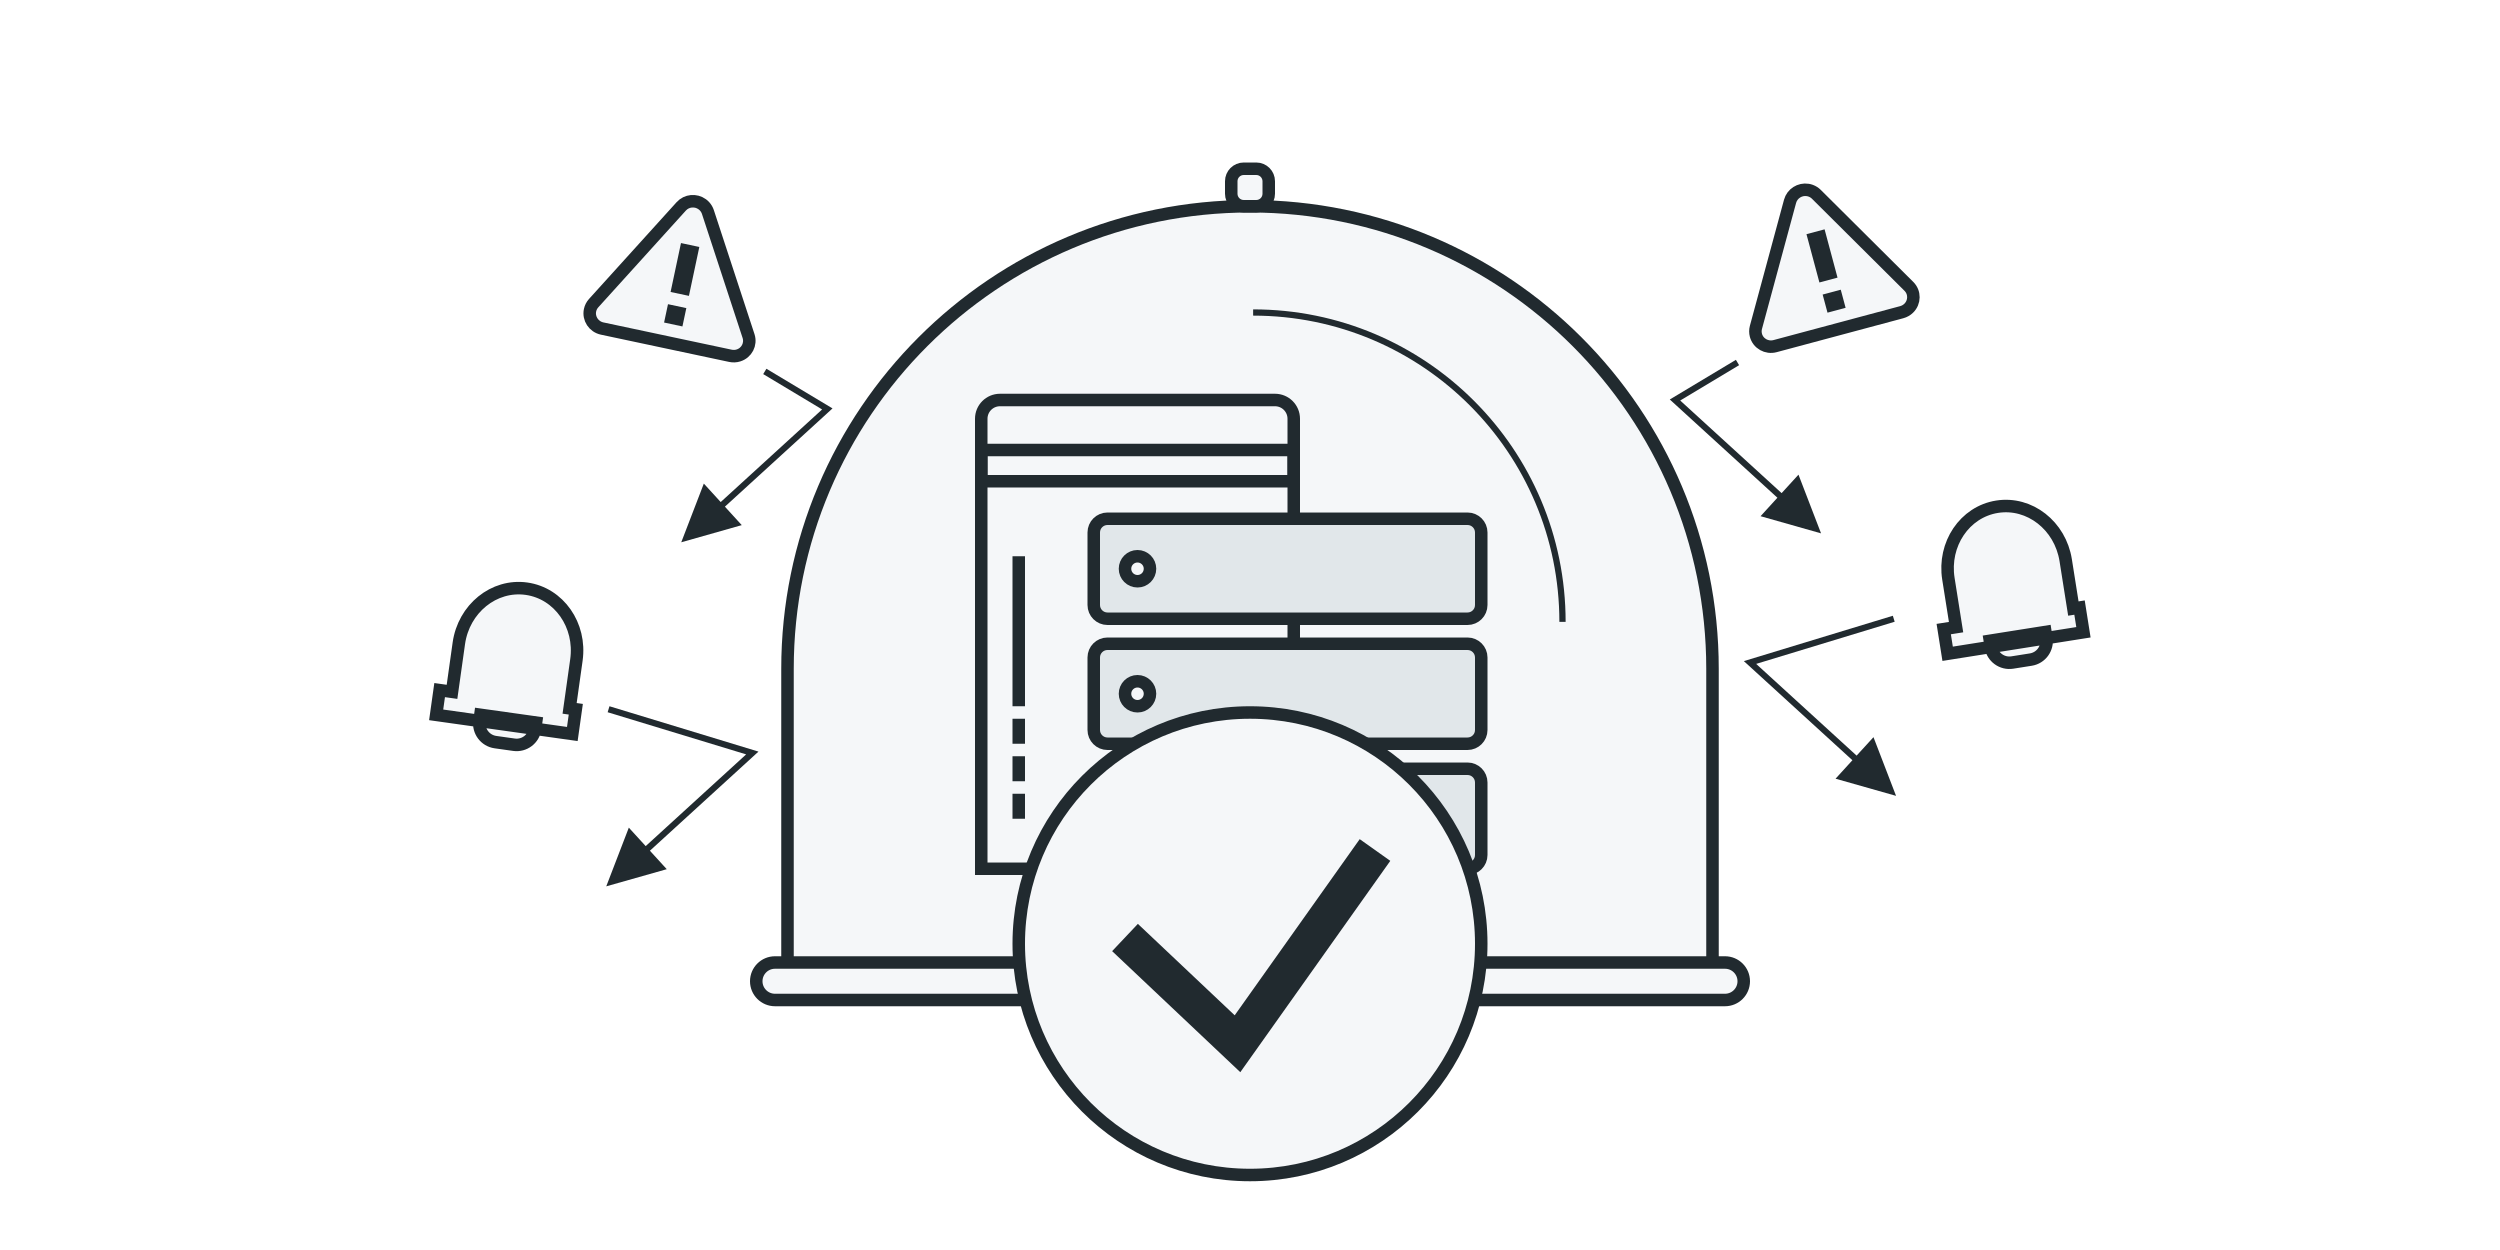
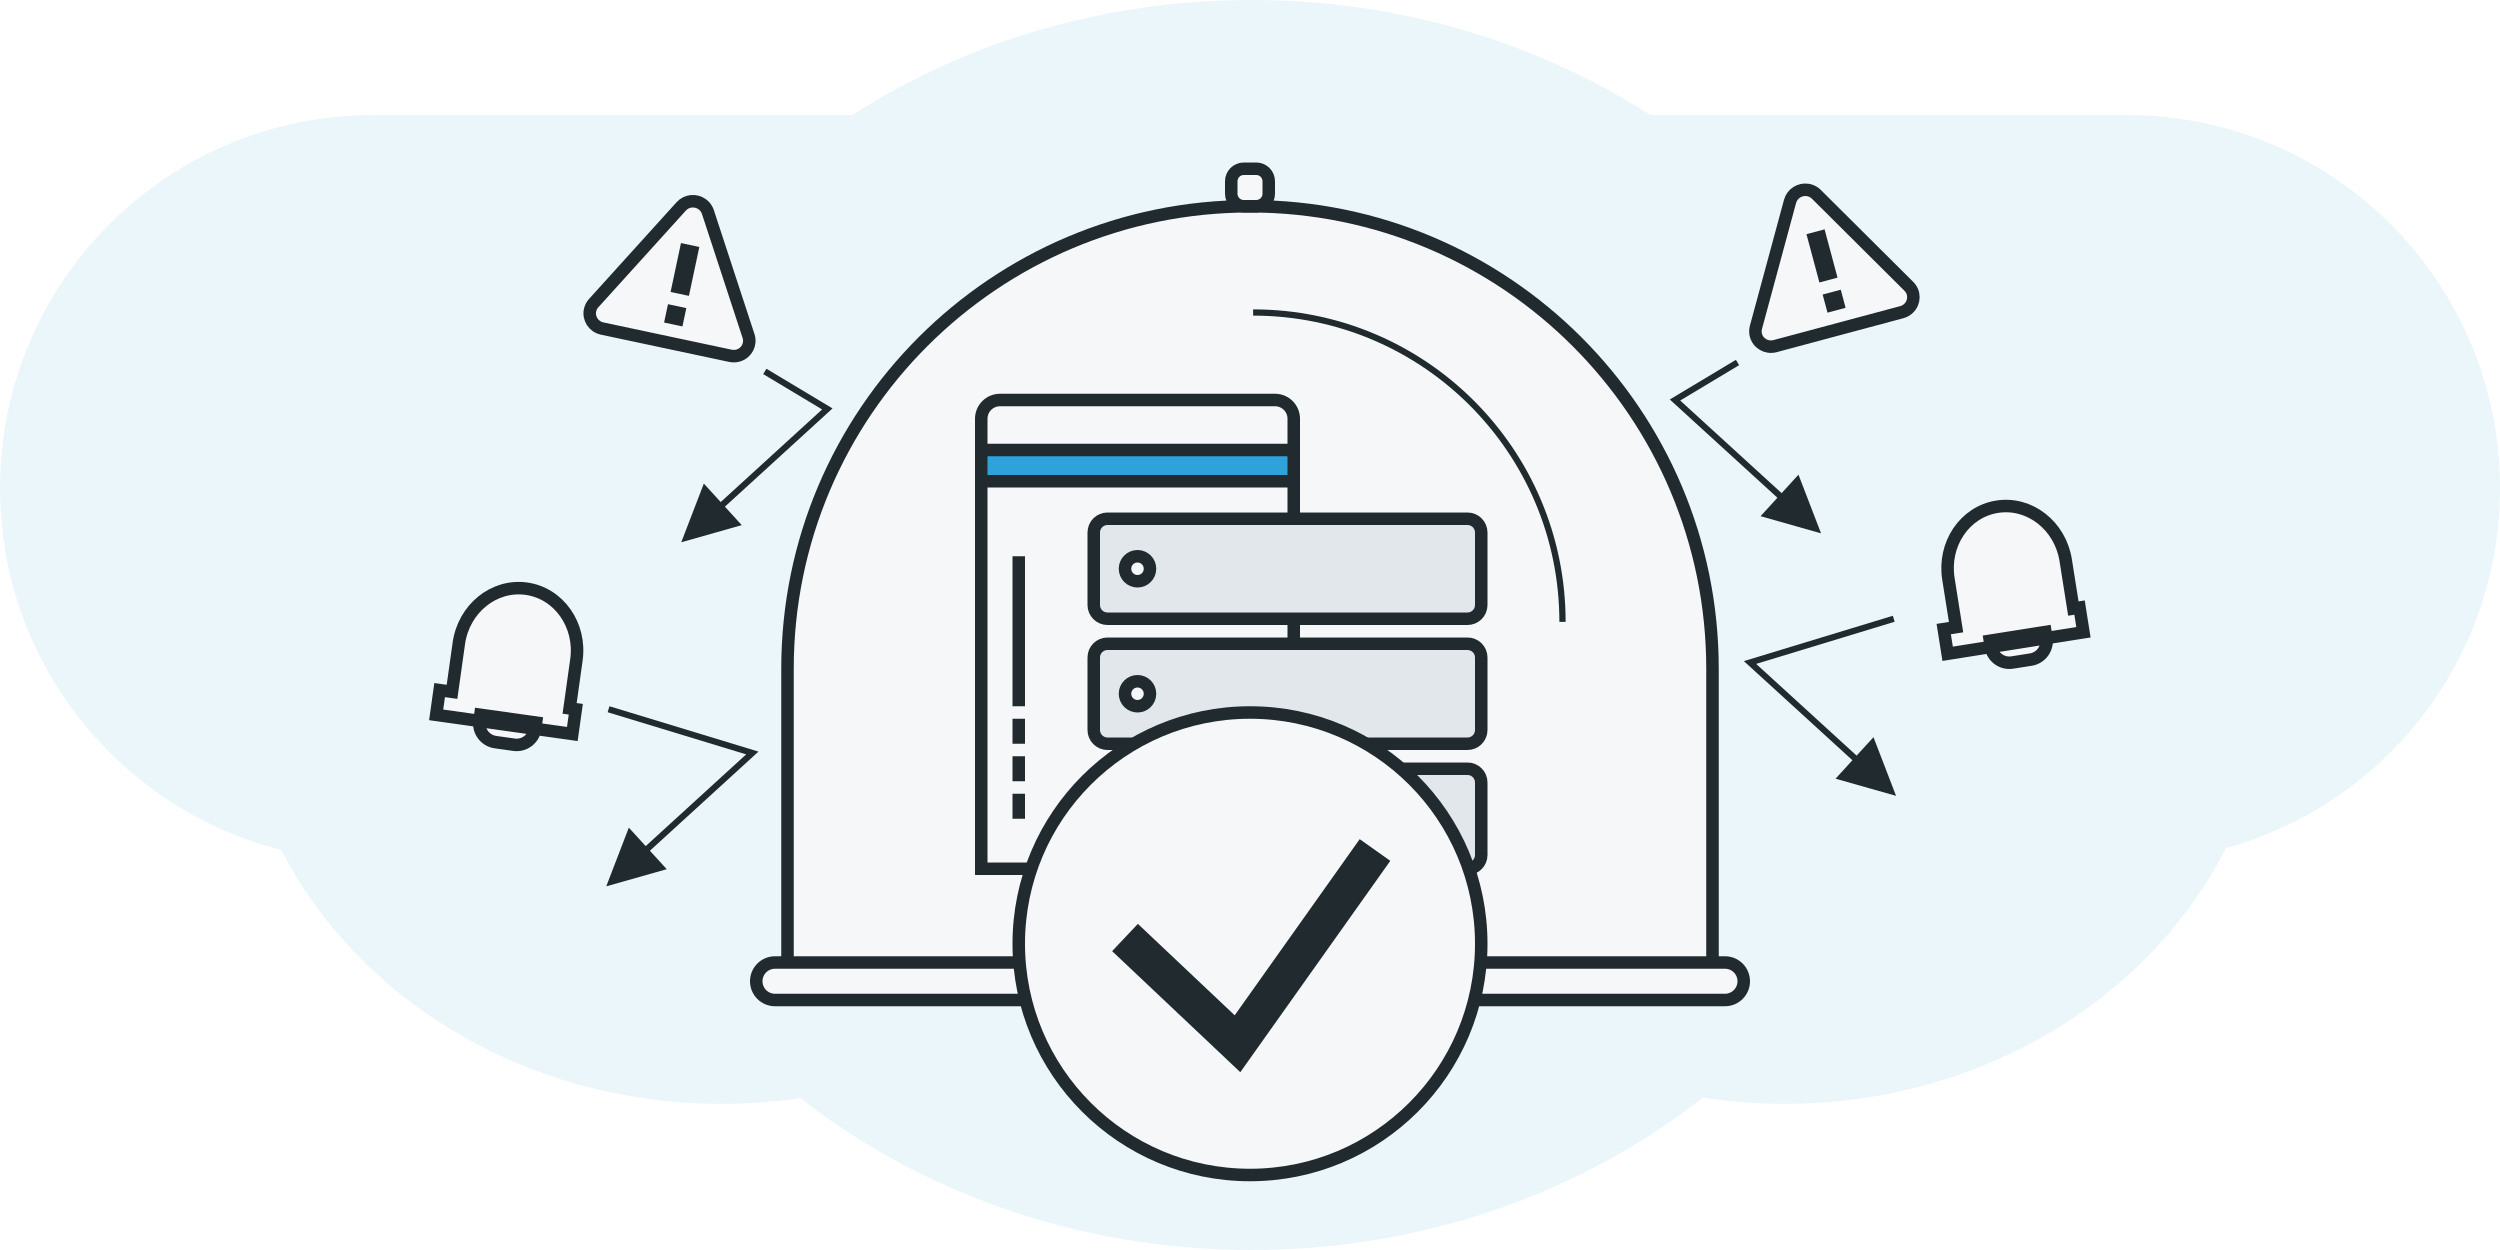
<svg xmlns="http://www.w3.org/2000/svg" width="400px" height="200px" viewBox="0 0 400 200" version="1.1">
  <g id="Cloud/Placeholders/NoActions" stroke="none" stroke-width="1" fill="none" fill-rule="evenodd">
-     <path d="M200.211,0 C223.999,0 246.029,6.815 264.053,18.406 L340.299,18.408 C373.271,18.408 400,45.137 400,78.109 C400,105.592 381.43,128.738 356.153,135.683 C343.895,159.839 316.901,176.617 285.572,176.617 C281.1,176.617 276.717,176.275 272.452,175.619 C253.093,190.809 227.837,200 200.211,200 C172.63,200 147.411,190.839 128.061,175.692 C123.949,176.3 119.727,176.617 115.423,176.617 C84.225,176.617 57.327,159.979 44.996,135.986 C19.135,129.436 3.41650556e-15,106.007 0,78.109 C-4.03793284e-15,45.137 26.729,18.408 59.701,18.408 L136.369,18.406 C154.392,6.815 176.423,0 200.211,0 Z" id="Combined-Shape" fill="class='brand_element" opacity="0.1" />
+     <path d="M200.211,0 C223.999,0 246.029,6.815 264.053,18.406 L340.299,18.408 C373.271,18.408 400,45.137 400,78.109 C400,105.592 381.43,128.738 356.153,135.683 C343.895,159.839 316.901,176.617 285.572,176.617 C281.1,176.617 276.717,176.275 272.452,175.619 C253.093,190.809 227.837,200 200.211,200 C172.63,200 147.411,190.839 128.061,175.692 C123.949,176.3 119.727,176.617 115.423,176.617 C84.225,176.617 57.327,159.979 44.996,135.986 C19.135,129.436 3.41650556e-15,106.007 0,78.109 C-4.03793284e-15,45.137 26.729,18.408 59.701,18.408 L136.369,18.406 C154.392,6.815 176.423,0 200.211,0 Z" id="Combined-Shape" fill="#2EA2DB" opacity="0.1" />
    <path d="M126,155 L274,155 L274,107 C274,66.131 240.869,33 200,33 C159.131,33 126,66.131 126,107 L126,155 Z" id="Rectangle" stroke="#212A2F" stroke-width="2" fill="#F5F7F9" />
    <rect id="Rectangle" stroke="#212A2F" stroke-width="2" fill="#F5F7F9" x="121" y="154" width="158" height="6" rx="3" />
    <path d="M250,99.5 C250,72.162 227.838,50 200.5,50" id="Path" stroke="#212A2F" />
    <rect id="Rectangle" stroke="#212A2F" stroke-width="2" fill="#F5F7F9" x="197" y="27" width="6" height="6" rx="2" />
    <g id="alert" transform="translate(291.166, 41.55762) rotate(-15) translate(-291.166, -41.55762) translate(278.166, 30.05762)">
      <path d="M14.244,0.325 L14.469,0.468 C14.757,0.673 14.999,0.937 15.177,1.243 L25.669,19.309 C26.356,20.492 25.939,21.999 24.736,22.675 C24.357,22.888 23.929,23 23.492,23 L2.507,23 C1.123,23 0,21.895 0,20.533 C0,20.104 0.114,19.682 0.33,19.309 L10.823,1.243 C11.469,0.13 12.864,-0.299 14.028,0.217 L14.244,0.325 Z" id="Triangle" stroke="#212A2F" stroke-width="2" fill="#F5F7F9" fill-rule="nonzero" />
      <path d="M15,17 L15,20 L12,20 L12,17 L15,17 Z M15,7 L15,15 L12,15 L12,7 L15,7 Z" id="Combined-Shape" fill="#212A2F" />
    </g>
    <g id="alert" transform="translate(109, 43.5) rotate(12) translate(-109, -43.5) translate(96, 32)">
      <path d="M14.244,0.325 L14.469,0.468 C14.757,0.673 14.999,0.937 15.177,1.243 L25.669,19.309 C26.356,20.492 25.939,21.999 24.736,22.675 C24.357,22.888 23.929,23 23.492,23 L2.507,23 C1.123,23 0,21.895 0,20.533 C0,20.104 0.114,19.682 0.33,19.309 L10.823,1.243 C11.469,0.13 12.864,-0.299 14.028,0.217 L14.244,0.325 Z" id="Triangle" stroke="#212A2F" stroke-width="2" fill="#F5F7F9" fill-rule="nonzero" />
      <path d="M15,17 L15,20 L12,20 L12,17 L15,17 Z M15,7 L15,15 L12,15 L12,7 L15,7 Z" id="Combined-Shape" fill="#212A2F" />
    </g>
    <path d="M326,103 C326,104.657 324.657,106 323,106 L320,106 C318.343,106 317,104.657 317,103 L317,102 L326,102 L326,103 Z M312,99 L312,91.167 C312,85.568 316.236,81 321.5,81 C326.764,81 331,85.568 331,91.167 L331,99 L332,99 L332,103 L310,103 L310,99 L312,99 Z" id="Warning" stroke="#212A2F" stroke-width="2" fill="#F5F7F9" fill-rule="nonzero" transform="translate(321, 93.5) rotate(-9) translate(-321, -93.5) " />
    <path d="M87,116 C87,117.657 85.657,119 84,119 L81,119 C79.343,119 78,117.657 78,116 L78,115 L87,115 L87,116 Z M73,112 L73,104.167 C73,98.568 77.236,94 82.5,94 C87.764,94 92,98.568 92,104.167 L92,112 L93,112 L93,116 L71,116 L71,112 L73,112 Z" id="Warning" stroke="#212A2F" stroke-width="2" fill="#F5F7F9" fill-rule="nonzero" transform="translate(82, 106.5) rotate(8) translate(-82, -106.5) " />
    <polygon id="Path-6" fill="#212A2F" fill-rule="nonzero" points="277.743 57.571 278.257 58.429 268.833 64.083 285.059 78.899 287.757 75.946 291.369 85.337 281.689 82.592 284.385 79.637 267.167 63.917" />
    <polygon id="Path-6" fill="#212A2F" fill-rule="nonzero" points="302.854 98.522 303.146 99.478 280.985 106.223 297.059 120.899 299.757 117.946 303.369 127.337 293.689 124.592 296.385 121.637 279.015 105.777" />
    <polygon id="Path-6" fill="#212A2F" fill-rule="nonzero" transform="translate(109.1774, 127.4077) scale(-1, 1) translate(-109.1774, -127.4077) " points="120.84 113 121.131 113.957 98.971 120.701 115.044 135.377 117.743 132.424 121.355 141.815 111.674 139.07 114.37 136.115 97 120.256" />
    <polygon id="Path-6" fill="#212A2F" fill-rule="nonzero" transform="translate(121.1011, 72.88294) scale(-1, 1) translate(-121.1011, -72.88294) " points="119.576 59 120.09 59.857 110.666 65.512 126.892 80.328 129.59 77.374 133.202 86.766 123.522 84.021 126.218 81.066 109 65.345" />
    <path d="M157,139 L207,139 L207,67 C207,65.343 205.657,64 204,64 L160,64 C158.343,64 157,65.343 157,67 L157,139 Z" id="Rectangle" stroke="#212A2F" stroke-width="2" fill="#F5F7F9" />
    <path d="M234.8,123 C236.015,123 237,123.985 237,125.2 L237,136.8 C237,138.015 236.015,139 234.8,139 L177.2,139 C175.985,139 175,138.015 175,136.8 L175,125.2 C175,123.985 175.985,123 177.2,123 L234.8,123 Z M234.8,103 C236.015,103 237,103.985 237,105.2 L237,116.8 C237,118.015 236.015,119 234.8,119 L177.2,119 C175.985,119 175,118.015 175,116.8 L175,105.2 C175,103.985 175.985,103 177.2,103 L234.8,103 Z M182,109 C180.895,109 180,109.895 180,111 C180,112.105 180.895,113 182,113 C183.105,113 184,112.105 184,111 C184,109.895 183.105,109 182,109 Z M234.8,83 C236.015,83 237,83.985 237,85.2 L237,96.8 C237,98.015 236.015,99 234.8,99 L177.2,99 C175.985,99 175,98.015 175,96.8 L175,85.2 C175,83.985 175.985,83 177.2,83 L234.8,83 Z M182,89 C180.895,89 180,89.895 180,91 C180,92.105 180.895,93 182,93 C183.105,93 184,92.105 184,91 C184,89.895 183.105,89 182,89 Z" id="Server" stroke="#212A2F" stroke-width="2" fill="#E1E7EA" />
-     <rect id="Rectangle" stroke="#212A2F" stroke-width="2" fill="class='brand_element" x="157" y="72" width="50" height="5" />
+     <rect id="Rectangle" stroke="#212A2F" stroke-width="2" fill="#2EA2DB" x="157" y="72" width="50" height="5" />
    <path d="M164,127 L164,131 L162,131 L162,127 L164,127 Z M164,121 L164,125 L162,125 L162,121 L164,121 Z M164,115 L164,119 L162,119 L162,115 L164,115 Z M164,89 L164,113 L162,113 L162,89 L164,89 Z" id="Combined-Shape" fill="#212A2F" />
    <circle id="Oval" stroke="#212A2F" stroke-width="2" fill="#F5F7F9" cx="200" cy="151" r="37" />
    <polygon id="Path-7" fill="#212A2F" fill-rule="nonzero" points="182.06 147.819 177.94 152.181 198.449 171.551 222.447 137.736 217.553 134.264 197.551 162.449" />
  </g>
</svg>
